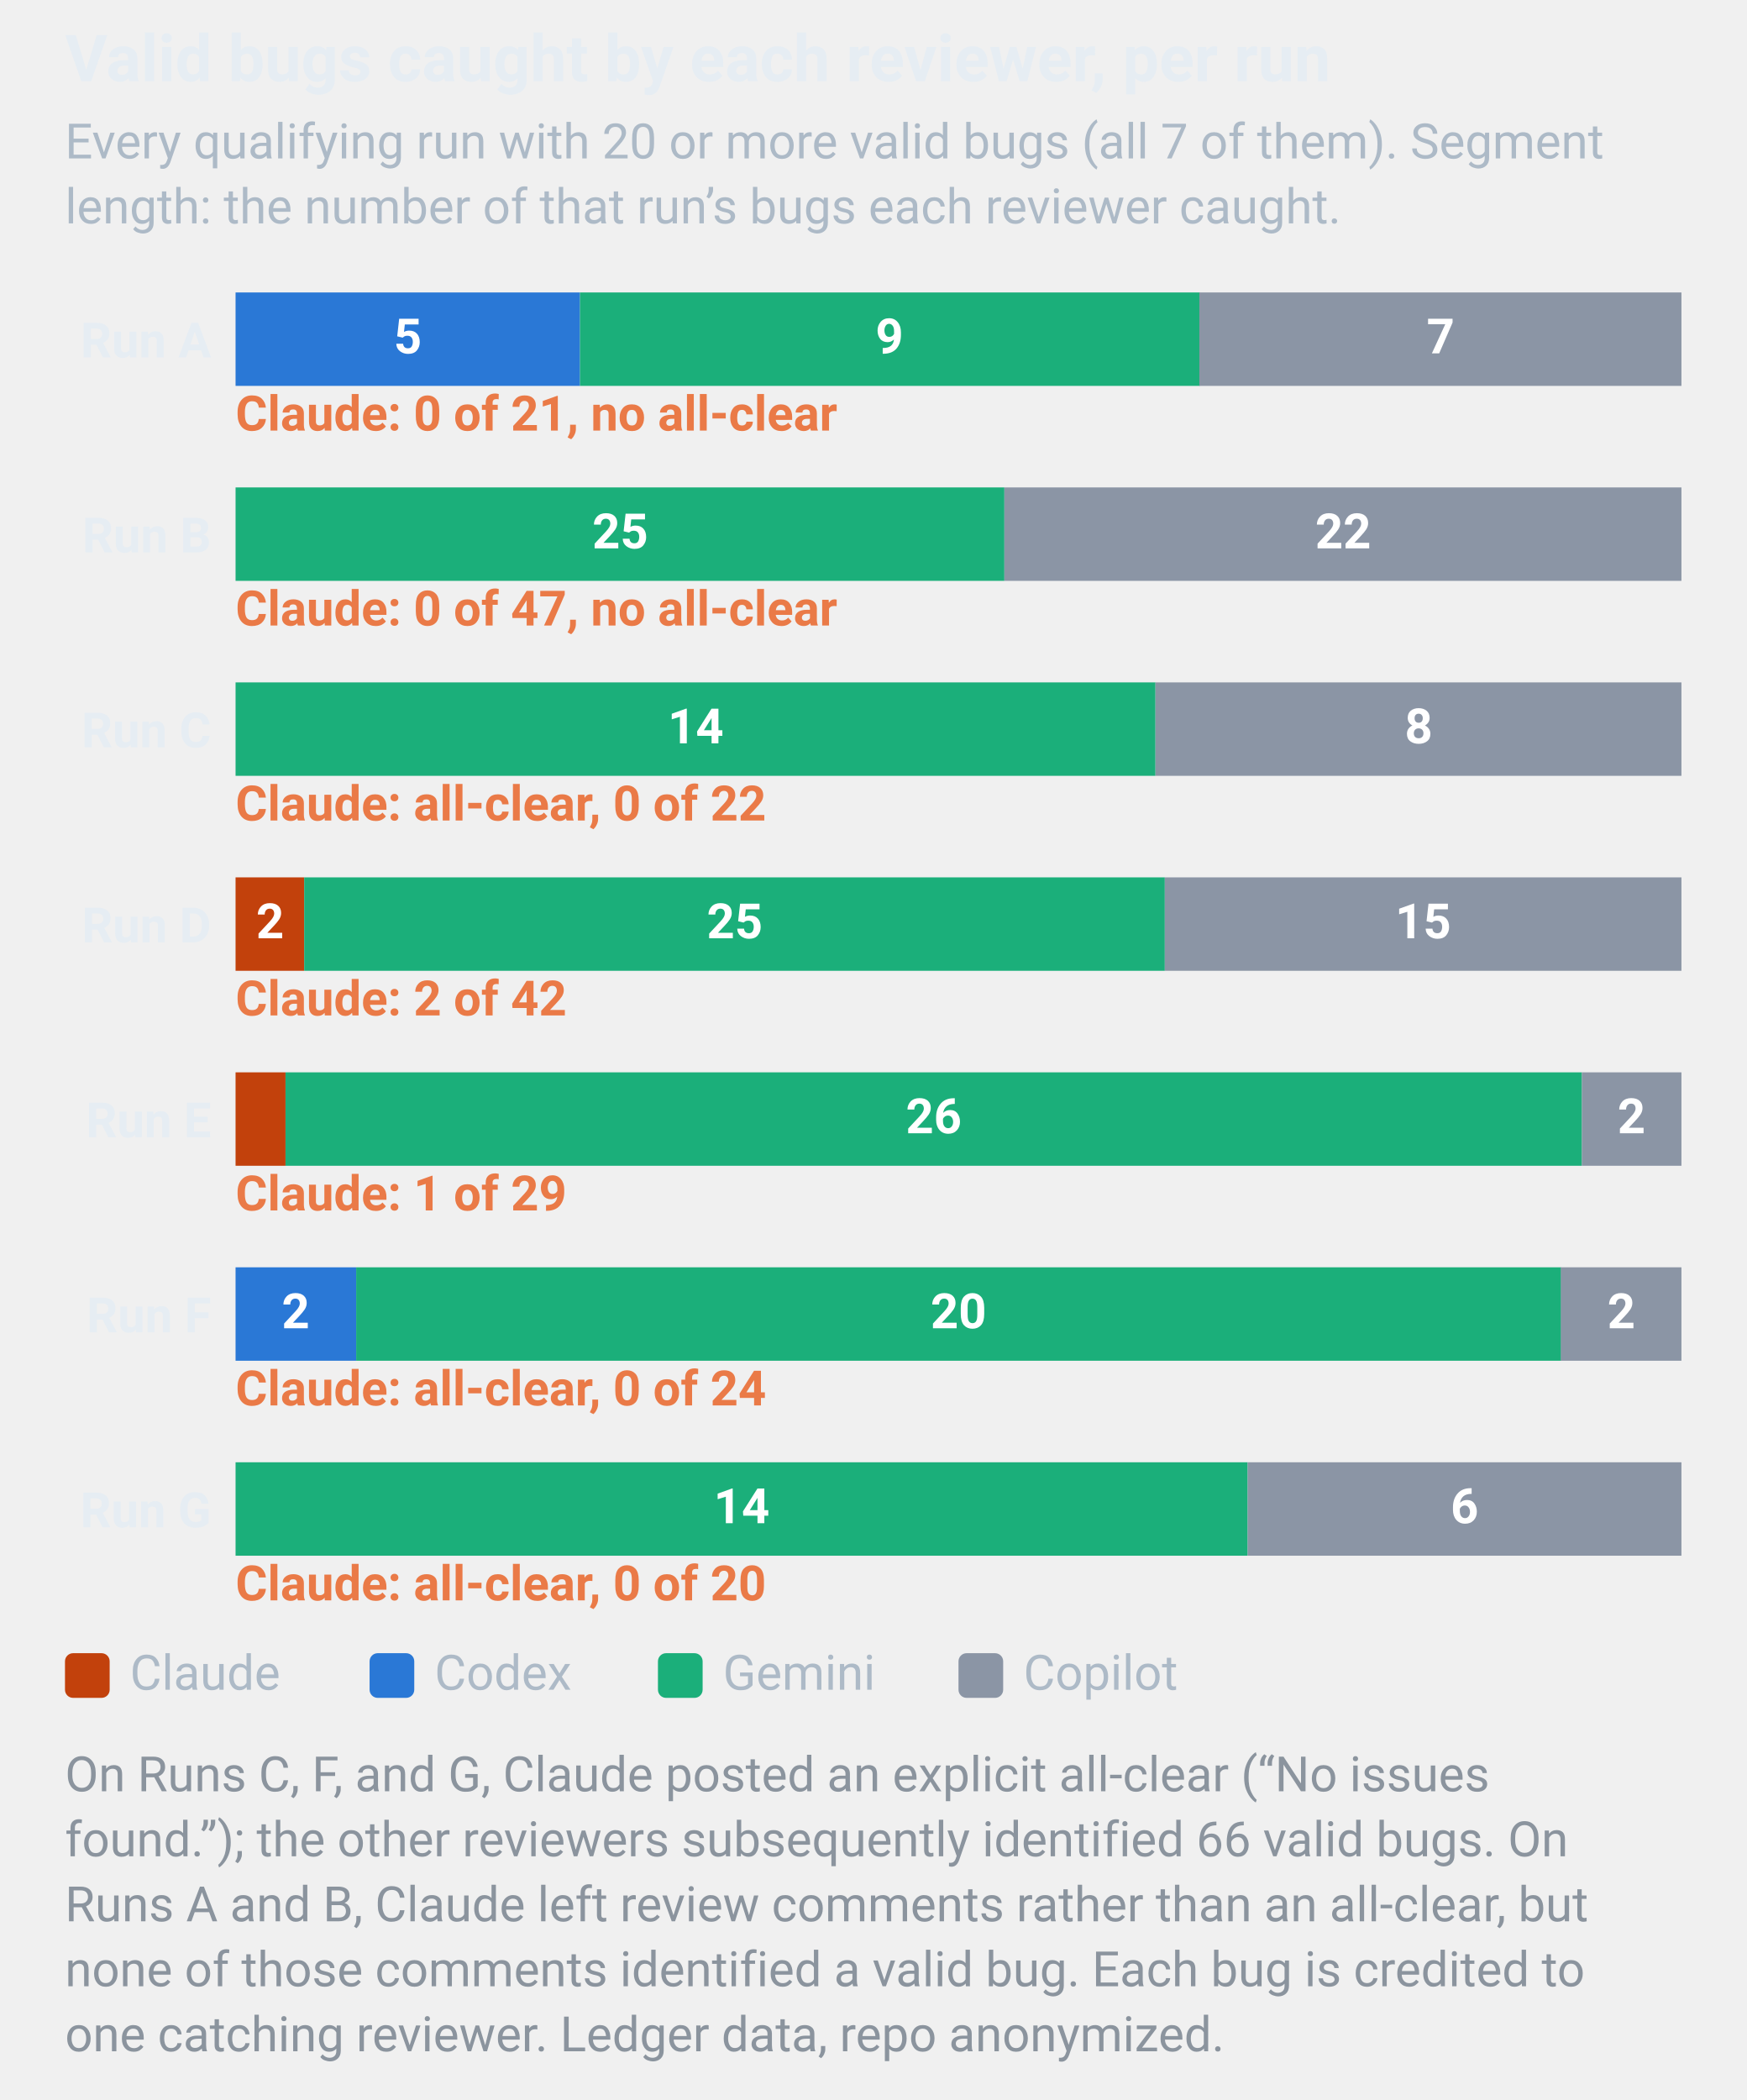
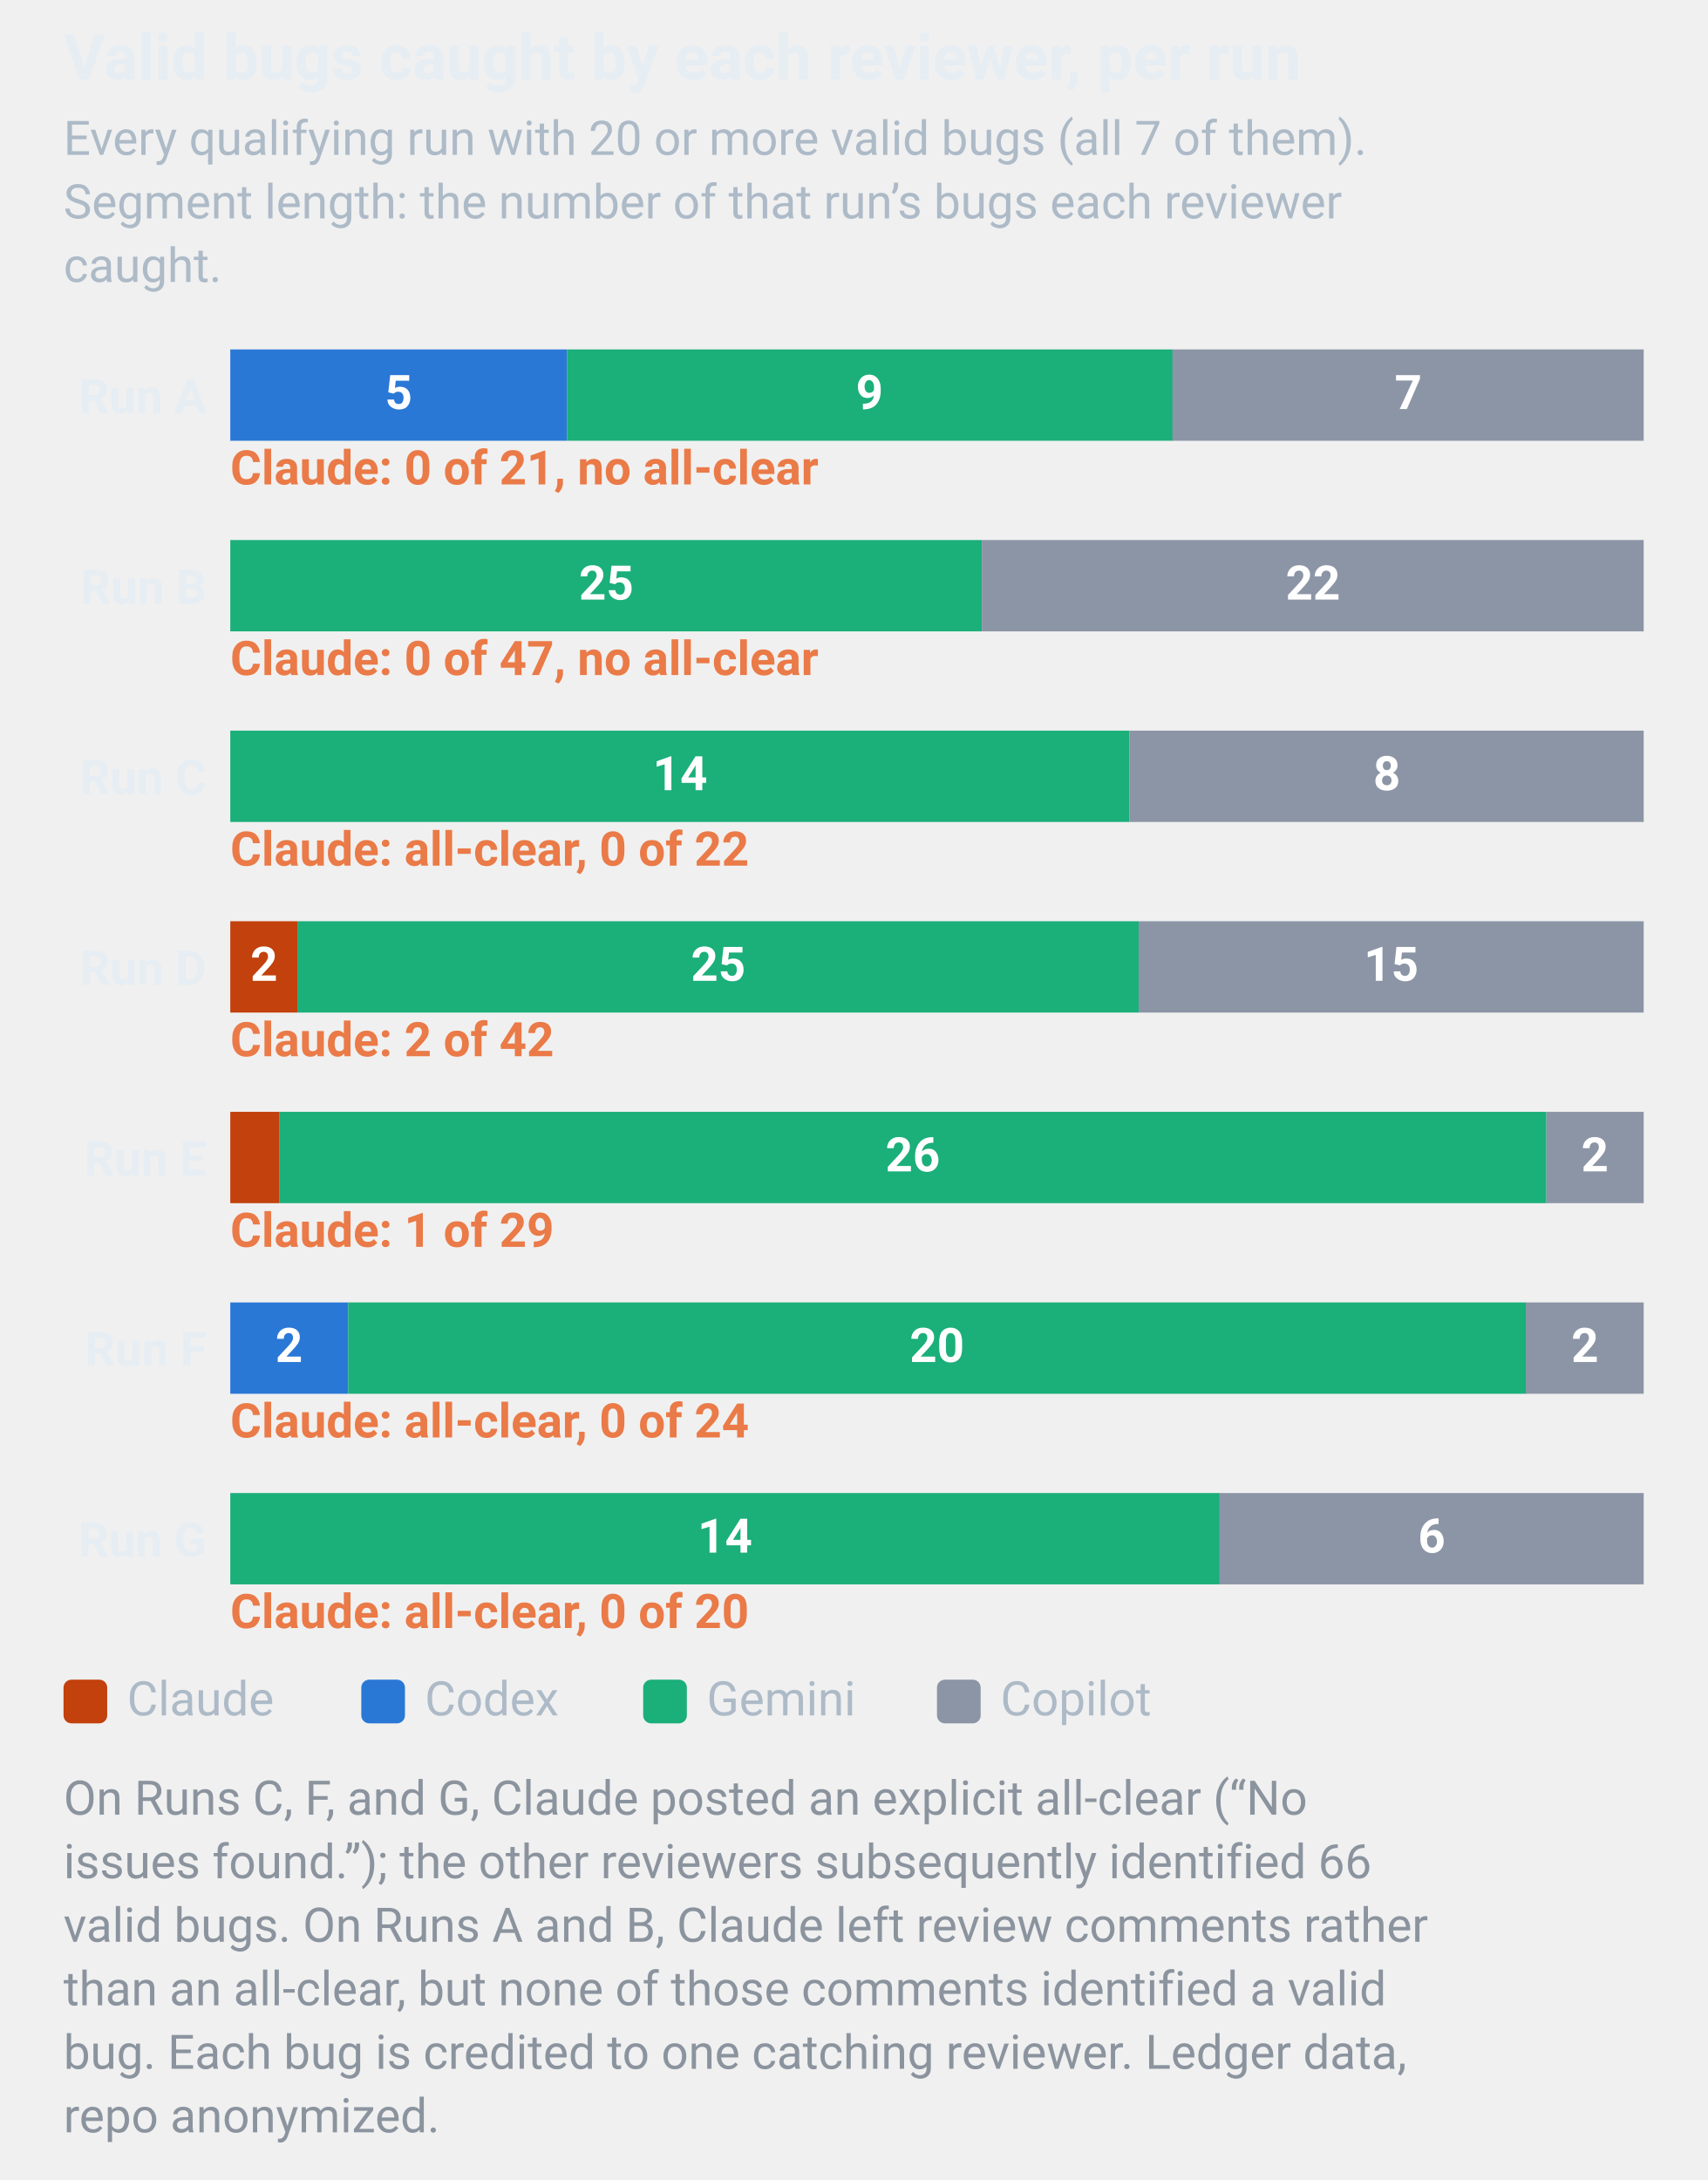
- <svg xmlns="http://www.w3.org/2000/svg" viewBox="0 0 430 517" font-family="-apple-system,Segoe UI,Roboto,Helvetica,Arial,sans-serif">
+ <svg xmlns="http://www.w3.org/2000/svg" viewBox="0 0 430 549" font-family="-apple-system,Segoe UI,Roboto,Helvetica,Arial,sans-serif">
  <text x="16.0" y="20.0" font-size="16" font-weight="700" fill="#e6edf3">Valid bugs caught by each reviewer, per run</text>
-   <text x="16.0" y="39.0" font-size="12" fill="#adbac7">Every qualifying run with 20 or more valid bugs (all 7 of them). Segment</text>
-   <text x="16.0" y="55.0" font-size="12" fill="#adbac7">length: the number of that run’s bugs each reviewer caught.</text>
-   <text x="52.0" y="88.0" font-size="12" font-weight="700" text-anchor="end" fill="#e6edf3">Run A</text>
-   <rect x="58.0" y="72" width="84.8" height="23" fill="#2A78D6" />
-   <text x="100.4" y="87.0" font-size="12" font-weight="700" text-anchor="middle" fill="#ffffff">5</text>
-   <rect x="142.8" y="72" width="152.6" height="23" fill="#1BAF7A" />
-   <text x="219.0" y="87.0" font-size="12" font-weight="700" text-anchor="middle" fill="#ffffff">9</text>
-   <rect x="295.3" y="72" width="118.7" height="23" fill="#8B95A5" />
-   <text x="354.7" y="87.0" font-size="12" font-weight="700" text-anchor="middle" fill="#ffffff">7</text>
-   <text x="58.0" y="106.0" font-size="12" font-weight="700" fill="#EA7A47">Claude: 0 of 21, no all-clear</text>
-   <text x="52.0" y="136.0" font-size="12" font-weight="700" text-anchor="end" fill="#e6edf3">Run B</text>
-   <rect x="58.0" y="120" width="189.3" height="23" fill="#1BAF7A" />
-   <text x="152.7" y="135.0" font-size="12" font-weight="700" text-anchor="middle" fill="#ffffff">25</text>
-   <rect x="247.3" y="120" width="166.7" height="23" fill="#8B95A5" />
-   <text x="330.7" y="135.0" font-size="12" font-weight="700" text-anchor="middle" fill="#ffffff">22</text>
-   <text x="58.0" y="154.0" font-size="12" font-weight="700" fill="#EA7A47">Claude: 0 of 47, no all-clear</text>
-   <text x="52.0" y="184.0" font-size="12" font-weight="700" text-anchor="end" fill="#e6edf3">Run C</text>
-   <rect x="58.0" y="168" width="226.5" height="23" fill="#1BAF7A" />
-   <text x="171.3" y="183.0" font-size="12" font-weight="700" text-anchor="middle" fill="#ffffff">14</text>
-   <rect x="284.5" y="168" width="129.5" height="23" fill="#8B95A5" />
-   <text x="349.3" y="183.0" font-size="12" font-weight="700" text-anchor="middle" fill="#ffffff">8</text>
-   <text x="58.0" y="202.0" font-size="12" font-weight="700" fill="#EA7A47">Claude: all-clear, 0 of 22</text>
-   <text x="52.0" y="232.0" font-size="12" font-weight="700" text-anchor="end" fill="#e6edf3">Run D</text>
-   <rect x="58.0" y="216" width="16.9" height="23" fill="#C2410C" />
-   <text x="66.5" y="231.0" font-size="12" font-weight="700" text-anchor="middle" fill="#ffffff">2</text>
-   <rect x="74.9" y="216" width="211.9" height="23" fill="#1BAF7A" />
-   <text x="180.9" y="231.0" font-size="12" font-weight="700" text-anchor="middle" fill="#ffffff">25</text>
-   <rect x="286.8" y="216" width="127.2" height="23" fill="#8B95A5" />
-   <text x="350.4" y="231.0" font-size="12" font-weight="700" text-anchor="middle" fill="#ffffff">15</text>
-   <text x="58.0" y="250.0" font-size="12" font-weight="700" fill="#EA7A47">Claude: 2 of 42</text>
-   <text x="52.0" y="280.0" font-size="12" font-weight="700" text-anchor="end" fill="#e6edf3">Run E</text>
-   <rect x="58.0" y="264" width="12.3" height="23" fill="#C2410C" />
-   <rect x="70.3" y="264" width="319.2" height="23" fill="#1BAF7A" />
-   <text x="229.9" y="279.0" font-size="12" font-weight="700" text-anchor="middle" fill="#ffffff">26</text>
-   <rect x="389.5" y="264" width="24.5" height="23" fill="#8B95A5" />
-   <text x="401.7" y="279.0" font-size="12" font-weight="700" text-anchor="middle" fill="#ffffff">2</text>
-   <text x="58.0" y="298.0" font-size="12" font-weight="700" fill="#EA7A47">Claude: 1 of 29</text>
-   <text x="52.0" y="328.0" font-size="12" font-weight="700" text-anchor="end" fill="#e6edf3">Run F</text>
-   <rect x="58.0" y="312" width="29.7" height="23" fill="#2A78D6" />
-   <text x="72.8" y="327.0" font-size="12" font-weight="700" text-anchor="middle" fill="#ffffff">2</text>
-   <rect x="87.7" y="312" width="296.7" height="23" fill="#1BAF7A" />
-   <text x="236.0" y="327.0" font-size="12" font-weight="700" text-anchor="middle" fill="#ffffff">20</text>
-   <rect x="384.3" y="312" width="29.7" height="23" fill="#8B95A5" />
-   <text x="399.2" y="327.0" font-size="12" font-weight="700" text-anchor="middle" fill="#ffffff">2</text>
-   <text x="58.0" y="346.0" font-size="12" font-weight="700" fill="#EA7A47">Claude: all-clear, 0 of 24</text>
-   <text x="52.0" y="376.0" font-size="12" font-weight="700" text-anchor="end" fill="#e6edf3">Run G</text>
-   <rect x="58.0" y="360" width="249.2" height="23" fill="#1BAF7A" />
-   <text x="182.6" y="375.0" font-size="12" font-weight="700" text-anchor="middle" fill="#ffffff">14</text>
-   <rect x="307.2" y="360" width="106.8" height="23" fill="#8B95A5" />
-   <text x="360.6" y="375.0" font-size="12" font-weight="700" text-anchor="middle" fill="#ffffff">6</text>
-   <text x="58.0" y="394.0" font-size="12" font-weight="700" fill="#EA7A47">Claude: all-clear, 0 of 20</text>
-   <rect x="16" y="407" width="11" height="11" rx="2" fill="#C2410C" />
-   <text x="32.0" y="416.0" font-size="12" fill="#adbac7">Claude</text>
-   <rect x="91" y="407" width="11" height="11" rx="2" fill="#2A78D6" />
-   <text x="107.0" y="416.0" font-size="12" fill="#adbac7">Codex</text>
-   <rect x="162" y="407" width="11" height="11" rx="2" fill="#1BAF7A" />
-   <text x="178.0" y="416.0" font-size="12" fill="#adbac7">Gemini</text>
-   <rect x="236" y="407" width="11" height="11" rx="2" fill="#8B95A5" />
-   <text x="252.0" y="416.0" font-size="12" fill="#adbac7">Copilot</text>
-   <text x="16.0" y="441.0" font-size="12" fill="#8b949e">On Runs C, F, and G, Claude posted an explicit all-clear (“No issues</text>
-   <text x="16.0" y="457.0" font-size="12" fill="#8b949e">found.”); the other reviewers subsequently identified 66 valid bugs. On</text>
-   <text x="16.0" y="473.0" font-size="12" fill="#8b949e">Runs A and B, Claude left review comments rather than an all-clear, but</text>
-   <text x="16.0" y="489.0" font-size="12" fill="#8b949e">none of those comments identified a valid bug. Each bug is credited to</text>
-   <text x="16.0" y="505.0" font-size="12" fill="#8b949e">one catching reviewer. Ledger data, repo anonymized.</text>
+   <text x="16.0" y="39.0" font-size="12" fill="#adbac7">Every qualifying run with 20 or more valid bugs (all 7 of them).</text>
+   <text x="16.0" y="55.0" font-size="12" fill="#adbac7">Segment length: the number of that run’s bugs each reviewer</text>
+   <text x="16.0" y="71.0" font-size="12" fill="#adbac7">caught.</text>
+   <text x="52.0" y="104.0" font-size="12" font-weight="700" text-anchor="end" fill="#e6edf3">Run A</text>
+   <rect x="58.0" y="88" width="84.8" height="23" fill="#2A78D6" />
+   <text x="100.4" y="103.0" font-size="12" font-weight="700" text-anchor="middle" fill="#ffffff">5</text>
+   <rect x="142.8" y="88" width="152.6" height="23" fill="#1BAF7A" />
+   <text x="219.0" y="103.0" font-size="12" font-weight="700" text-anchor="middle" fill="#ffffff">9</text>
+   <rect x="295.3" y="88" width="118.7" height="23" fill="#8B95A5" />
+   <text x="354.7" y="103.0" font-size="12" font-weight="700" text-anchor="middle" fill="#ffffff">7</text>
+   <text x="58.0" y="122.0" font-size="12" font-weight="700" fill="#EA7A47">Claude: 0 of 21, no all-clear</text>
+   <text x="52.0" y="152.0" font-size="12" font-weight="700" text-anchor="end" fill="#e6edf3">Run B</text>
+   <rect x="58.0" y="136" width="189.3" height="23" fill="#1BAF7A" />
+   <text x="152.7" y="151.0" font-size="12" font-weight="700" text-anchor="middle" fill="#ffffff">25</text>
+   <rect x="247.3" y="136" width="166.7" height="23" fill="#8B95A5" />
+   <text x="330.7" y="151.0" font-size="12" font-weight="700" text-anchor="middle" fill="#ffffff">22</text>
+   <text x="58.0" y="170.0" font-size="12" font-weight="700" fill="#EA7A47">Claude: 0 of 47, no all-clear</text>
+   <text x="52.0" y="200.0" font-size="12" font-weight="700" text-anchor="end" fill="#e6edf3">Run C</text>
+   <rect x="58.0" y="184" width="226.5" height="23" fill="#1BAF7A" />
+   <text x="171.3" y="199.0" font-size="12" font-weight="700" text-anchor="middle" fill="#ffffff">14</text>
+   <rect x="284.5" y="184" width="129.5" height="23" fill="#8B95A5" />
+   <text x="349.3" y="199.0" font-size="12" font-weight="700" text-anchor="middle" fill="#ffffff">8</text>
+   <text x="58.0" y="218.0" font-size="12" font-weight="700" fill="#EA7A47">Claude: all-clear, 0 of 22</text>
+   <text x="52.0" y="248.0" font-size="12" font-weight="700" text-anchor="end" fill="#e6edf3">Run D</text>
+   <rect x="58.0" y="232" width="16.9" height="23" fill="#C2410C" />
+   <text x="66.5" y="247.0" font-size="12" font-weight="700" text-anchor="middle" fill="#ffffff">2</text>
+   <rect x="74.9" y="232" width="211.9" height="23" fill="#1BAF7A" />
+   <text x="180.9" y="247.0" font-size="12" font-weight="700" text-anchor="middle" fill="#ffffff">25</text>
+   <rect x="286.8" y="232" width="127.2" height="23" fill="#8B95A5" />
+   <text x="350.4" y="247.0" font-size="12" font-weight="700" text-anchor="middle" fill="#ffffff">15</text>
+   <text x="58.0" y="266.0" font-size="12" font-weight="700" fill="#EA7A47">Claude: 2 of 42</text>
+   <text x="52.0" y="296.0" font-size="12" font-weight="700" text-anchor="end" fill="#e6edf3">Run E</text>
+   <rect x="58.0" y="280" width="12.3" height="23" fill="#C2410C" />
+   <rect x="70.3" y="280" width="319.2" height="23" fill="#1BAF7A" />
+   <text x="229.9" y="295.0" font-size="12" font-weight="700" text-anchor="middle" fill="#ffffff">26</text>
+   <rect x="389.5" y="280" width="24.5" height="23" fill="#8B95A5" />
+   <text x="401.7" y="295.0" font-size="12" font-weight="700" text-anchor="middle" fill="#ffffff">2</text>
+   <text x="58.0" y="314.0" font-size="12" font-weight="700" fill="#EA7A47">Claude: 1 of 29</text>
+   <text x="52.0" y="344.0" font-size="12" font-weight="700" text-anchor="end" fill="#e6edf3">Run F</text>
+   <rect x="58.0" y="328" width="29.7" height="23" fill="#2A78D6" />
+   <text x="72.8" y="343.0" font-size="12" font-weight="700" text-anchor="middle" fill="#ffffff">2</text>
+   <rect x="87.7" y="328" width="296.7" height="23" fill="#1BAF7A" />
+   <text x="236.0" y="343.0" font-size="12" font-weight="700" text-anchor="middle" fill="#ffffff">20</text>
+   <rect x="384.3" y="328" width="29.7" height="23" fill="#8B95A5" />
+   <text x="399.2" y="343.0" font-size="12" font-weight="700" text-anchor="middle" fill="#ffffff">2</text>
+   <text x="58.0" y="362.0" font-size="12" font-weight="700" fill="#EA7A47">Claude: all-clear, 0 of 24</text>
+   <text x="52.0" y="392.0" font-size="12" font-weight="700" text-anchor="end" fill="#e6edf3">Run G</text>
+   <rect x="58.0" y="376" width="249.2" height="23" fill="#1BAF7A" />
+   <text x="182.6" y="391.0" font-size="12" font-weight="700" text-anchor="middle" fill="#ffffff">14</text>
+   <rect x="307.2" y="376" width="106.8" height="23" fill="#8B95A5" />
+   <text x="360.6" y="391.0" font-size="12" font-weight="700" text-anchor="middle" fill="#ffffff">6</text>
+   <text x="58.0" y="410.0" font-size="12" font-weight="700" fill="#EA7A47">Claude: all-clear, 0 of 20</text>
+   <rect x="16" y="423" width="11" height="11" rx="2" fill="#C2410C" />
+   <text x="32.0" y="432.0" font-size="12" fill="#adbac7">Claude</text>
+   <rect x="91" y="423" width="11" height="11" rx="2" fill="#2A78D6" />
+   <text x="107.0" y="432.0" font-size="12" fill="#adbac7">Codex</text>
+   <rect x="162" y="423" width="11" height="11" rx="2" fill="#1BAF7A" />
+   <text x="178.0" y="432.0" font-size="12" fill="#adbac7">Gemini</text>
+   <rect x="236" y="423" width="11" height="11" rx="2" fill="#8B95A5" />
+   <text x="252.0" y="432.0" font-size="12" fill="#adbac7">Copilot</text>
+   <text x="16.0" y="457.0" font-size="12" fill="#8b949e">On Runs C, F, and G, Claude posted an explicit all-clear (“No</text>
+   <text x="16.0" y="473.0" font-size="12" fill="#8b949e">issues found.”); the other reviewers subsequently identified 66</text>
+   <text x="16.0" y="489.0" font-size="12" fill="#8b949e">valid bugs. On Runs A and B, Claude left review comments rather</text>
+   <text x="16.0" y="505.0" font-size="12" fill="#8b949e">than an all-clear, but none of those comments identified a valid</text>
+   <text x="16.0" y="521.0" font-size="12" fill="#8b949e">bug. Each bug is credited to one catching reviewer. Ledger data,</text>
+   <text x="16.0" y="537.0" font-size="12" fill="#8b949e">repo anonymized.</text>
</svg>
